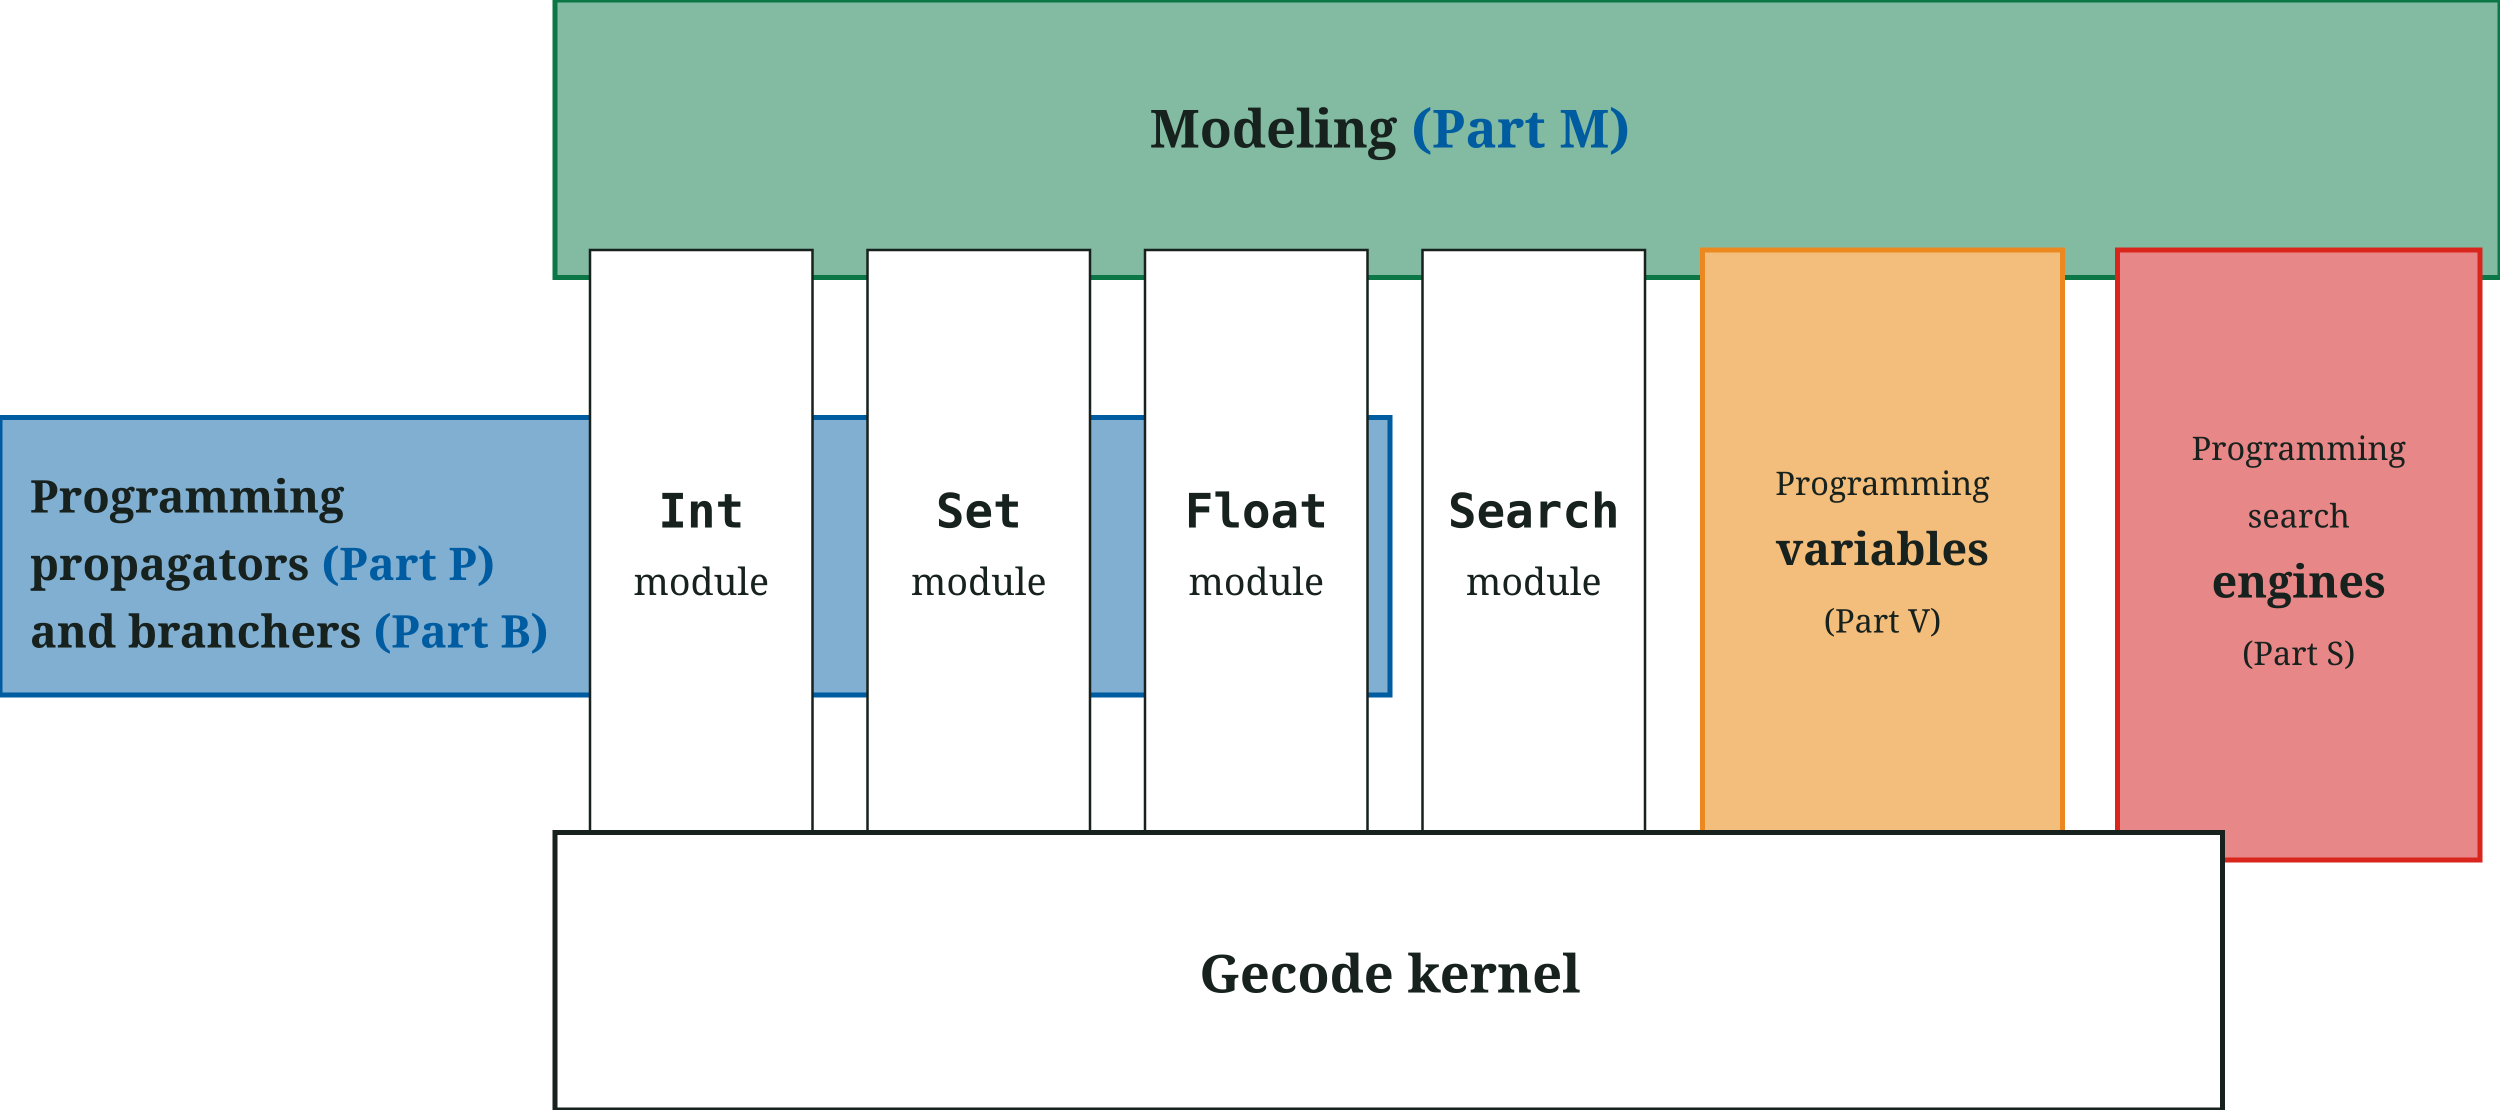
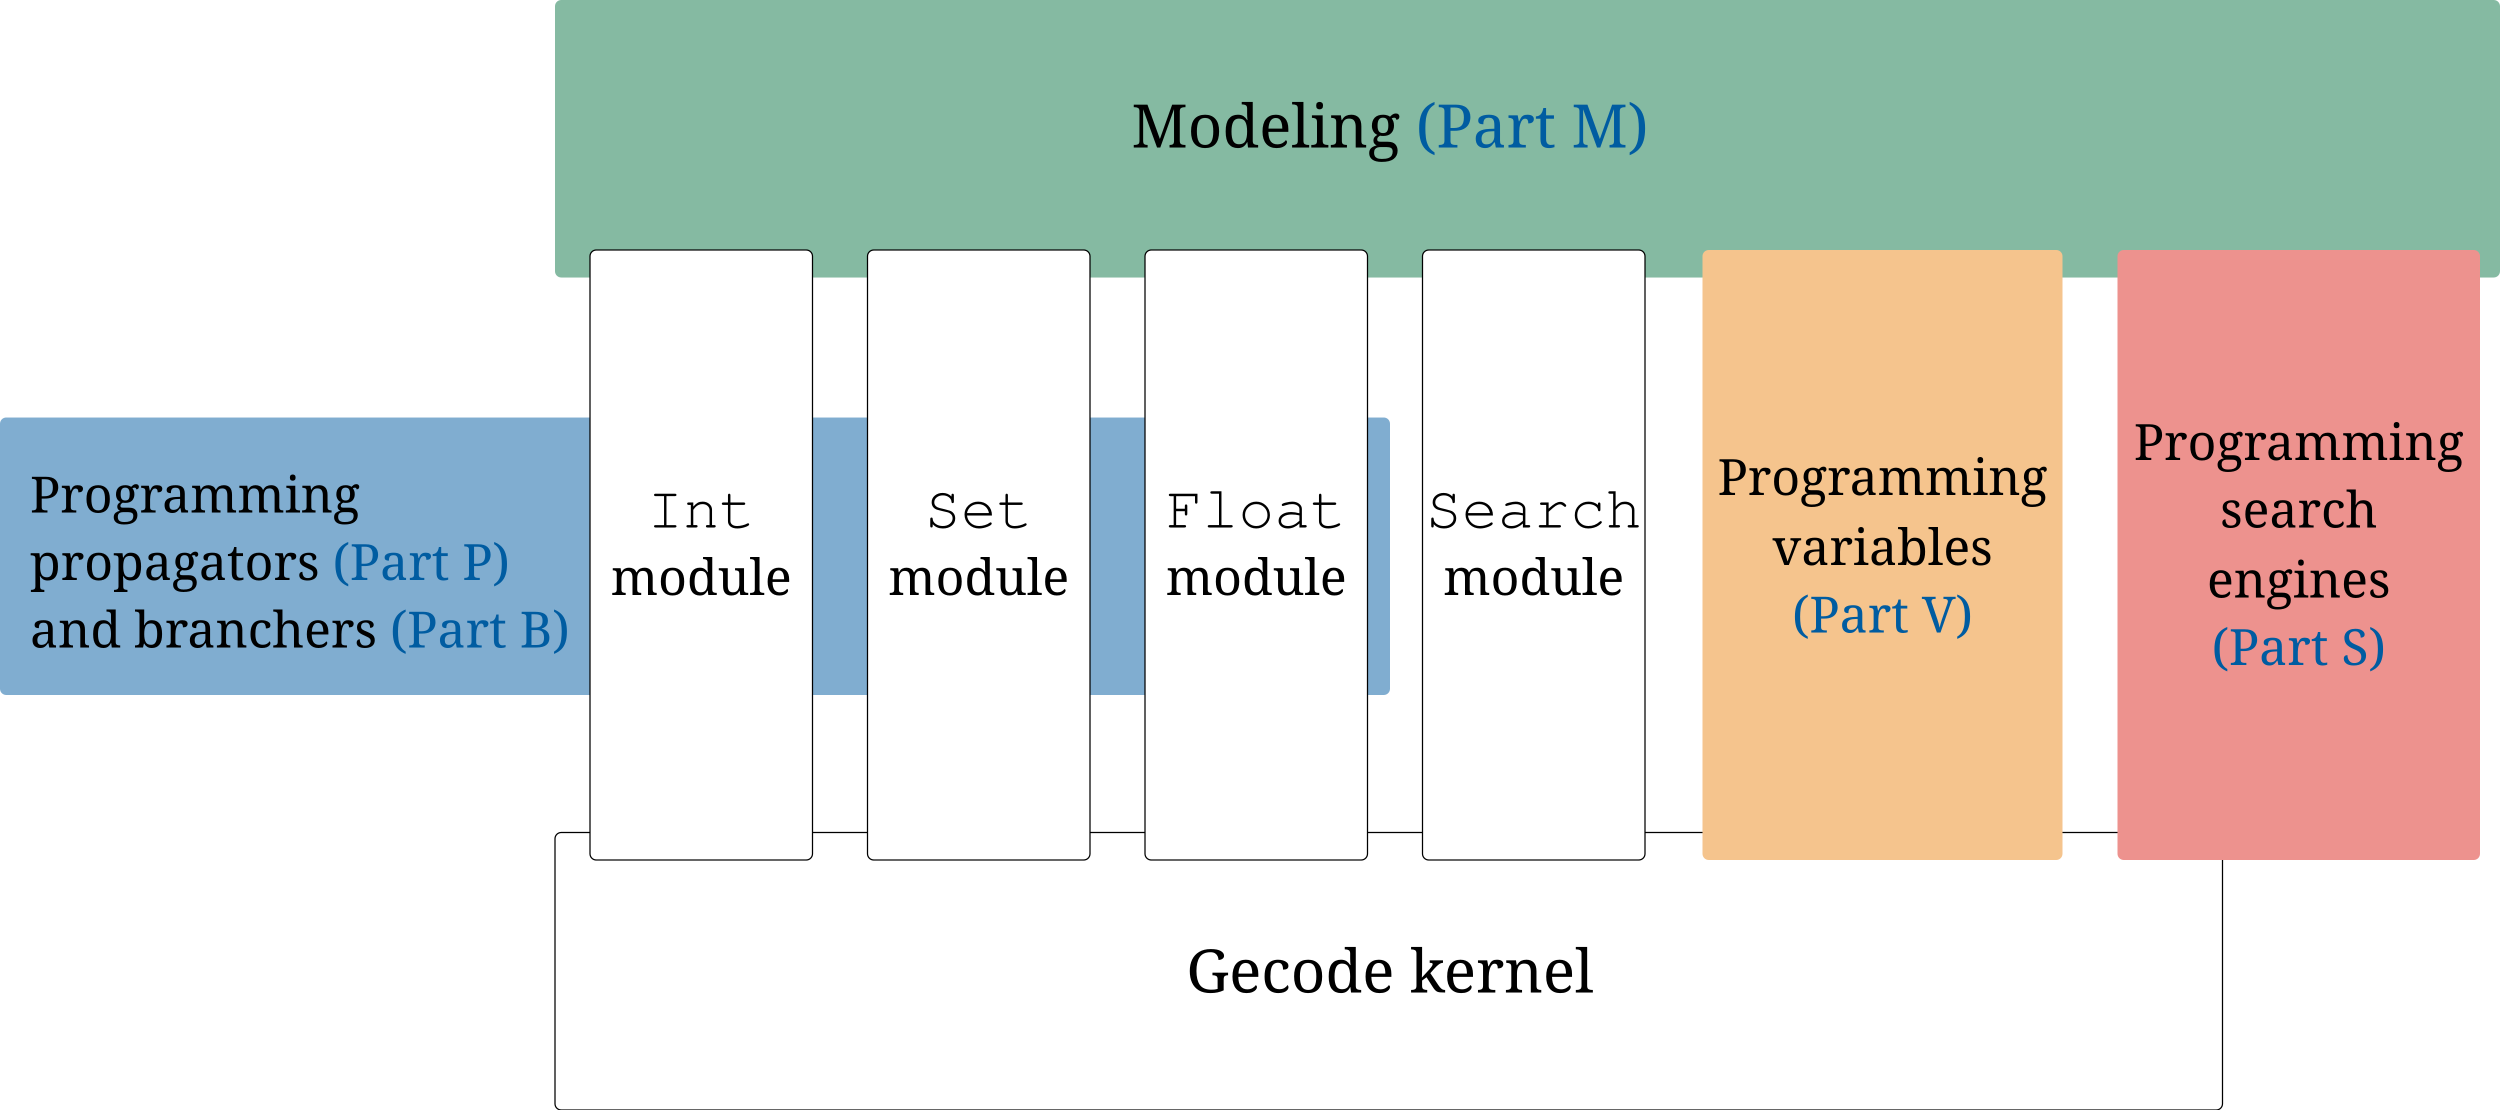
<svg xmlns="http://www.w3.org/2000/svg" role="img" viewBox="0 0 1000 444">
  <style>
-   text { font-family: Charter, Georgia, serif; fill: #17211d; }
-   .label { font-size: 21px; font-weight: 700; text-anchor: middle; }
-   .module { font: 700 19px "Bera Mono", "DejaVu Sans Mono", monospace; text-anchor: middle; }
-   .small { font-size: 15px; text-anchor: middle; }
-   .side { font-size: 18px; font-weight: 700; text-anchor: middle; }
-   .side-start { font-size: 18px; font-weight: 700; text-anchor: start; }
-   .side-small { font-size: 13px; text-anchor: middle; }
+   text { font-family: XCharter, Charter, Georgia, serif; fill: #000000; }
+   .label { font-size: 24px; font-weight: 400; text-anchor: middle; }
+   .module { font: 400 24px "Bera Mono", "FreeMono", monospace; text-anchor: middle; }
+   .small { font-size: 20px; text-anchor: middle; }
+   .side-start { font-size: 20px; font-weight: 400; text-anchor: start; }
+   .side-small { font-size: 20px; text-anchor: middle; }
+   .link { fill: #005ca1; }
</style>
  <rect width="1000" height="444" fill="#ffffff" />
-   <rect id="modeling-layer" x="222" y="0" width="778" height="111" fill="#82baa2" stroke="#0b7646" stroke-width="2" />
+   <rect id="modeling-layer" x="222" y="0" width="778" height="111" fill="#85baa2" stroke="#0b7646" stroke-width="0.02" rx="2.5" />
  <text class="label" x="556" y="59">Modeling <tspan fill="#005ca1">(Part M)</tspan>
  </text>
-   <rect id="programming-propagators-branchers" x="0" y="167" width="556" height="111" fill="#80afd2" stroke="#005ca1" stroke-width="2" />
+   <rect id="gecode-kernel" x="222" y="333" width="667" height="111" fill="#ffffff" stroke="#000000" stroke-width="0.5" rx="2.5" />
+   <text class="label" x="556" y="397">Gecode kernel</text>
+   <rect id="programming-propagators-branchers" x="0" y="167" width="556" height="111" fill="#80add0" stroke="#005ca1" stroke-width="0.02" rx="2.5" />
  <text class="side-start" x="12" y="205">Programming</text>
  <text class="side-start" x="12" y="232">propagators <tspan fill="#005ca1">(Part P)</tspan>
  </text>
  <text class="side-start" x="12" y="259">and branchers <tspan fill="#005ca1">(Part B)</tspan>
  </text>
  <g id="module-int">
-     <rect x="236" y="100" width="89" height="244" fill="#ffffff" stroke="#17211d" />
+     <rect x="236" y="100" width="89" height="244" fill="#ffffff" stroke="#000000" stroke-width="0.5" rx="2.5" />
    <text class="module" x="280.5" y="211">Int</text>
    <text class="small" x="280.5" y="238">module</text>
  </g>
  <g id="module-set">
-     <rect x="347" y="100" width="89" height="244" fill="#ffffff" stroke="#17211d" />
+     <rect x="347" y="100" width="89" height="244" fill="#ffffff" stroke="#000000" stroke-width="0.5" rx="2.5" />
    <text class="module" x="391.5" y="211">Set</text>
    <text class="small" x="391.5" y="238">module</text>
  </g>
  <g id="module-float">
-     <rect x="458" y="100" width="89" height="244" fill="#ffffff" stroke="#17211d" />
+     <rect x="458" y="100" width="89" height="244" fill="#ffffff" stroke="#000000" stroke-width="0.5" rx="2.5" />
    <text class="module" x="502.5" y="211">Float</text>
    <text class="small" x="502.5" y="238">module</text>
  </g>
  <g id="module-search">
-     <rect x="569" y="100" width="89" height="244" fill="#ffffff" stroke="#17211d" />
+     <rect x="569" y="100" width="89" height="244" fill="#ffffff" stroke="#000000" stroke-width="0.5" rx="2.5" />
    <text class="module" x="613.5" y="211">Search</text>
    <text class="small" x="613.5" y="238">module</text>
  </g>
-   <rect id="programming-variables" x="681" y="100" width="144" height="244" fill="#f3bd7b" stroke="#eb8920" stroke-width="2" />
+   <rect id="programming-variables" x="681" y="100" width="144" height="244" fill="#f5c48d" stroke="#eb891b" stroke-width="0.02" rx="2.5" />
  <text class="side-small" x="753" y="198">Programming</text>
-   <text class="side" x="753" y="226">variables</text>
-   <text class="side-small" x="753" y="253" fill="#005ca1">(Part V)</text>
-   <rect id="programming-search-engines" x="847" y="100" width="145" height="244" fill="#e88787" stroke="#da251d" stroke-width="2" />
+   <text class="side-small" x="753" y="226">variables</text>
+   <text class="side-small link" x="753" y="253">(Part V)</text>
+   <rect id="programming-search-engines" x="847" y="100" width="145" height="244" fill="#ed928e" stroke="#da251d" stroke-width="0.02" rx="2.5" />
  <text class="side-small" x="919.5" y="184">Programming</text>
  <text class="side-small" x="919.5" y="211">search</text>
-   <text class="side" x="919.5" y="239">engines</text>
-   <text class="side-small" x="919.5" y="266" fill="#005ca1">(Part S)</text>
-   <rect id="gecode-kernel" x="222" y="333" width="667" height="111" fill="#ffffff" stroke="#17211d" stroke-width="2" />
-   <text class="label" x="556" y="397">Gecode kernel</text>
+   <text class="side-small" x="919.5" y="239">engines</text>
+   <text class="side-small link" x="919.5" y="266">(Part S)</text>
</svg>
